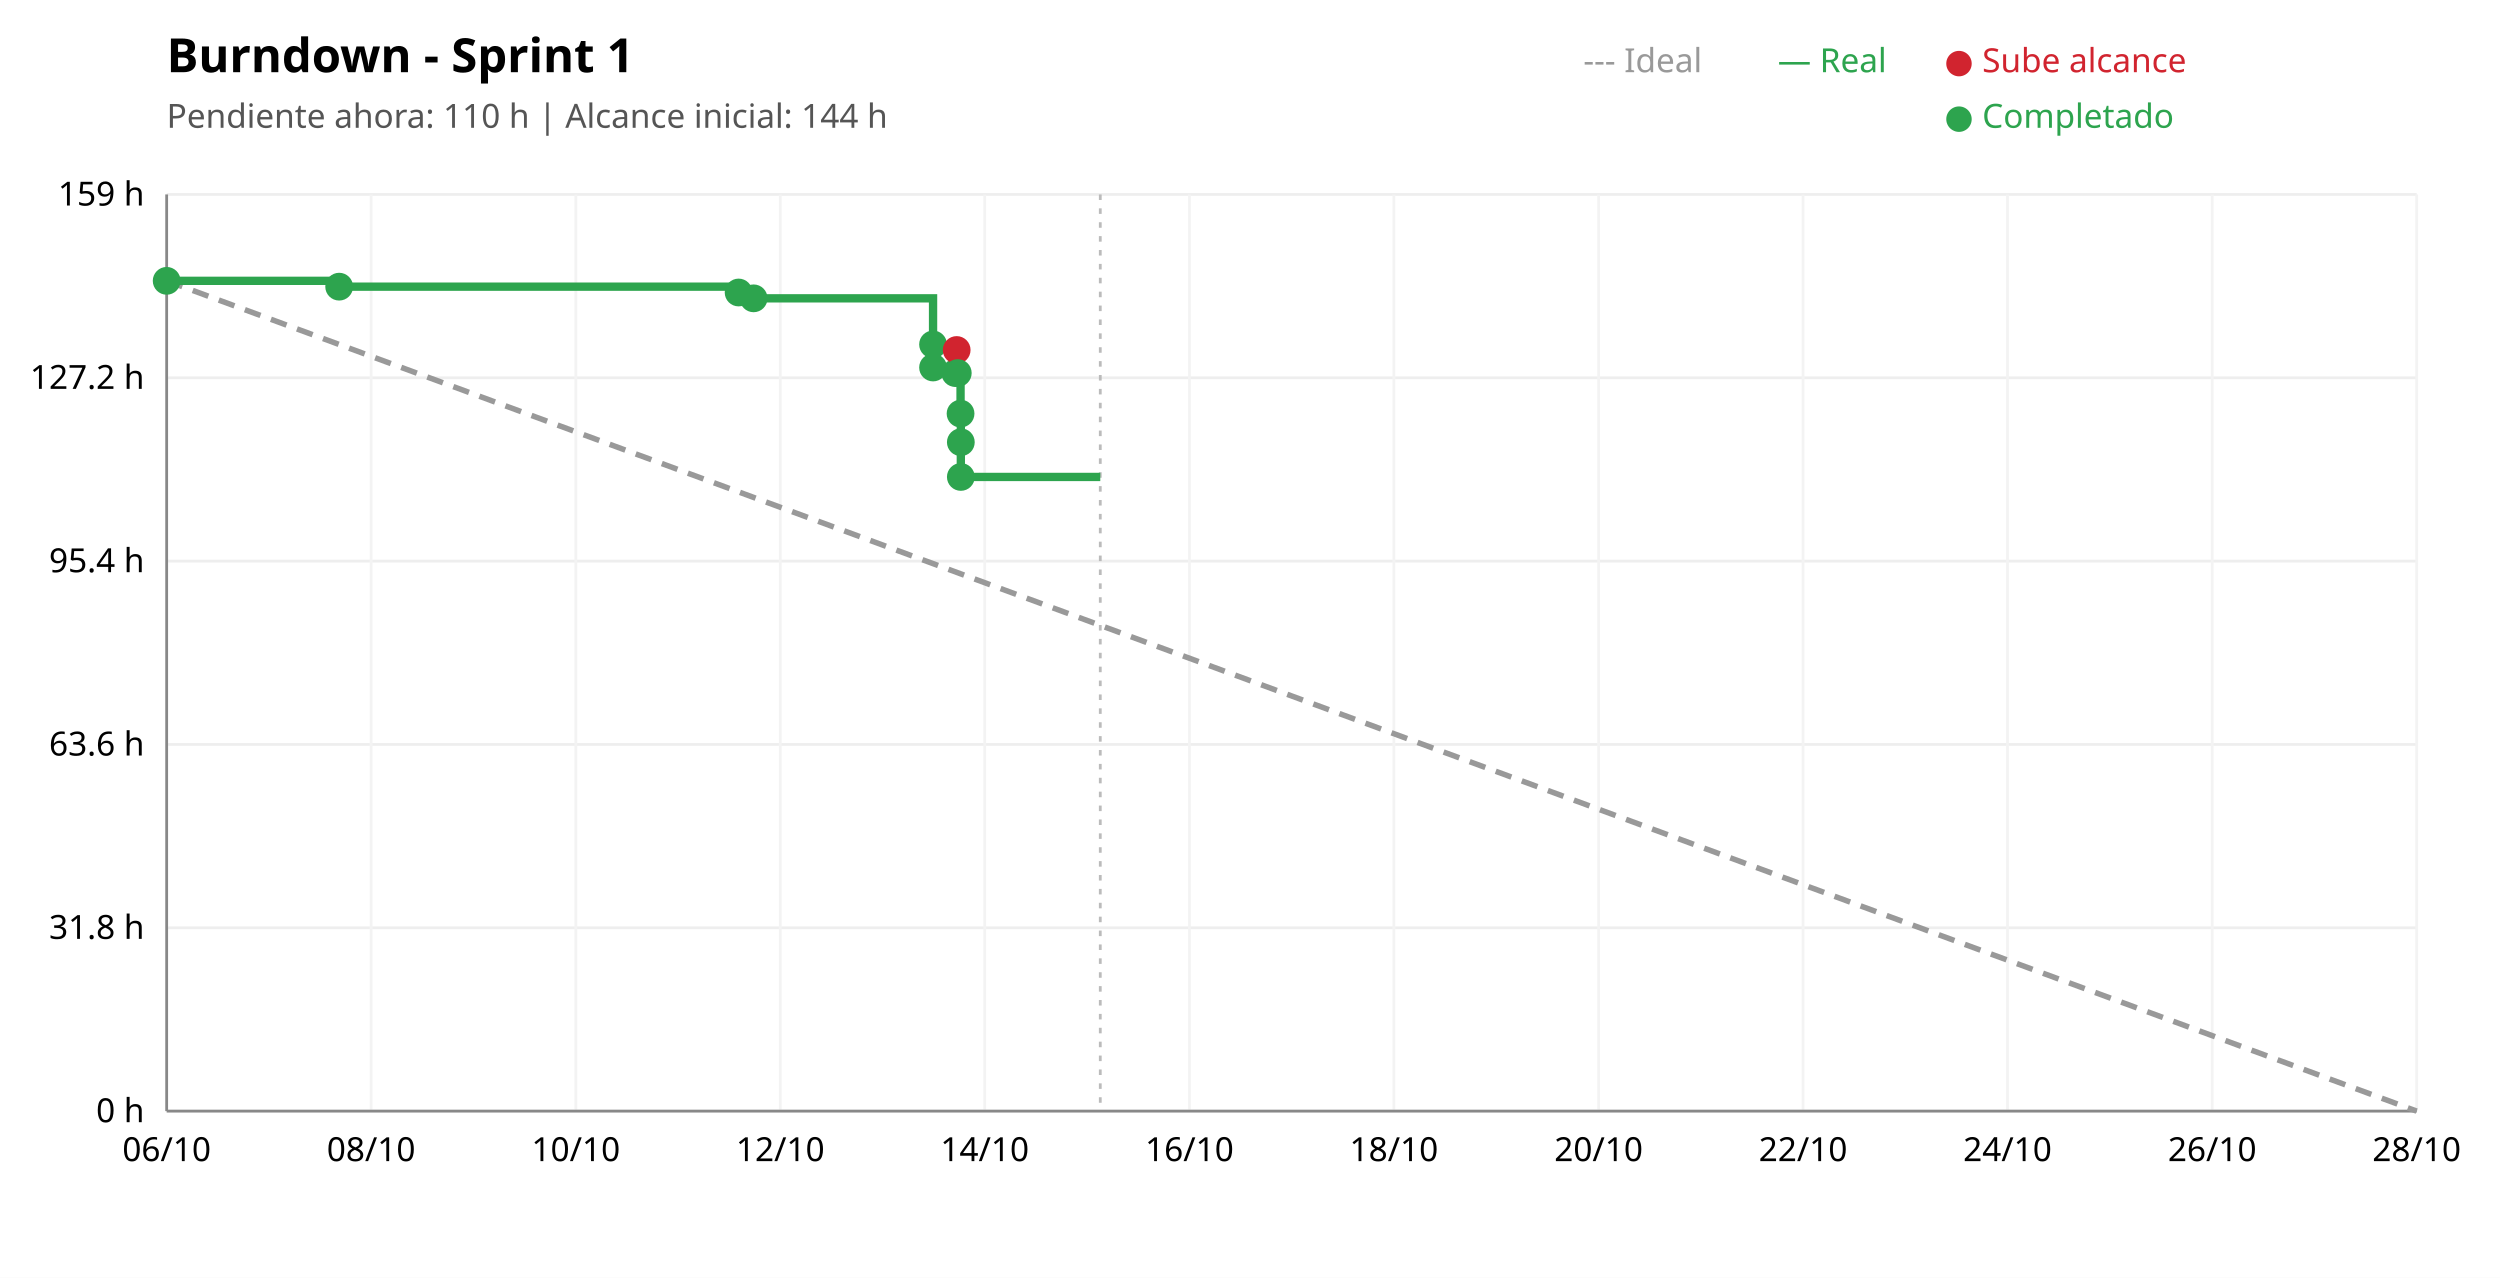
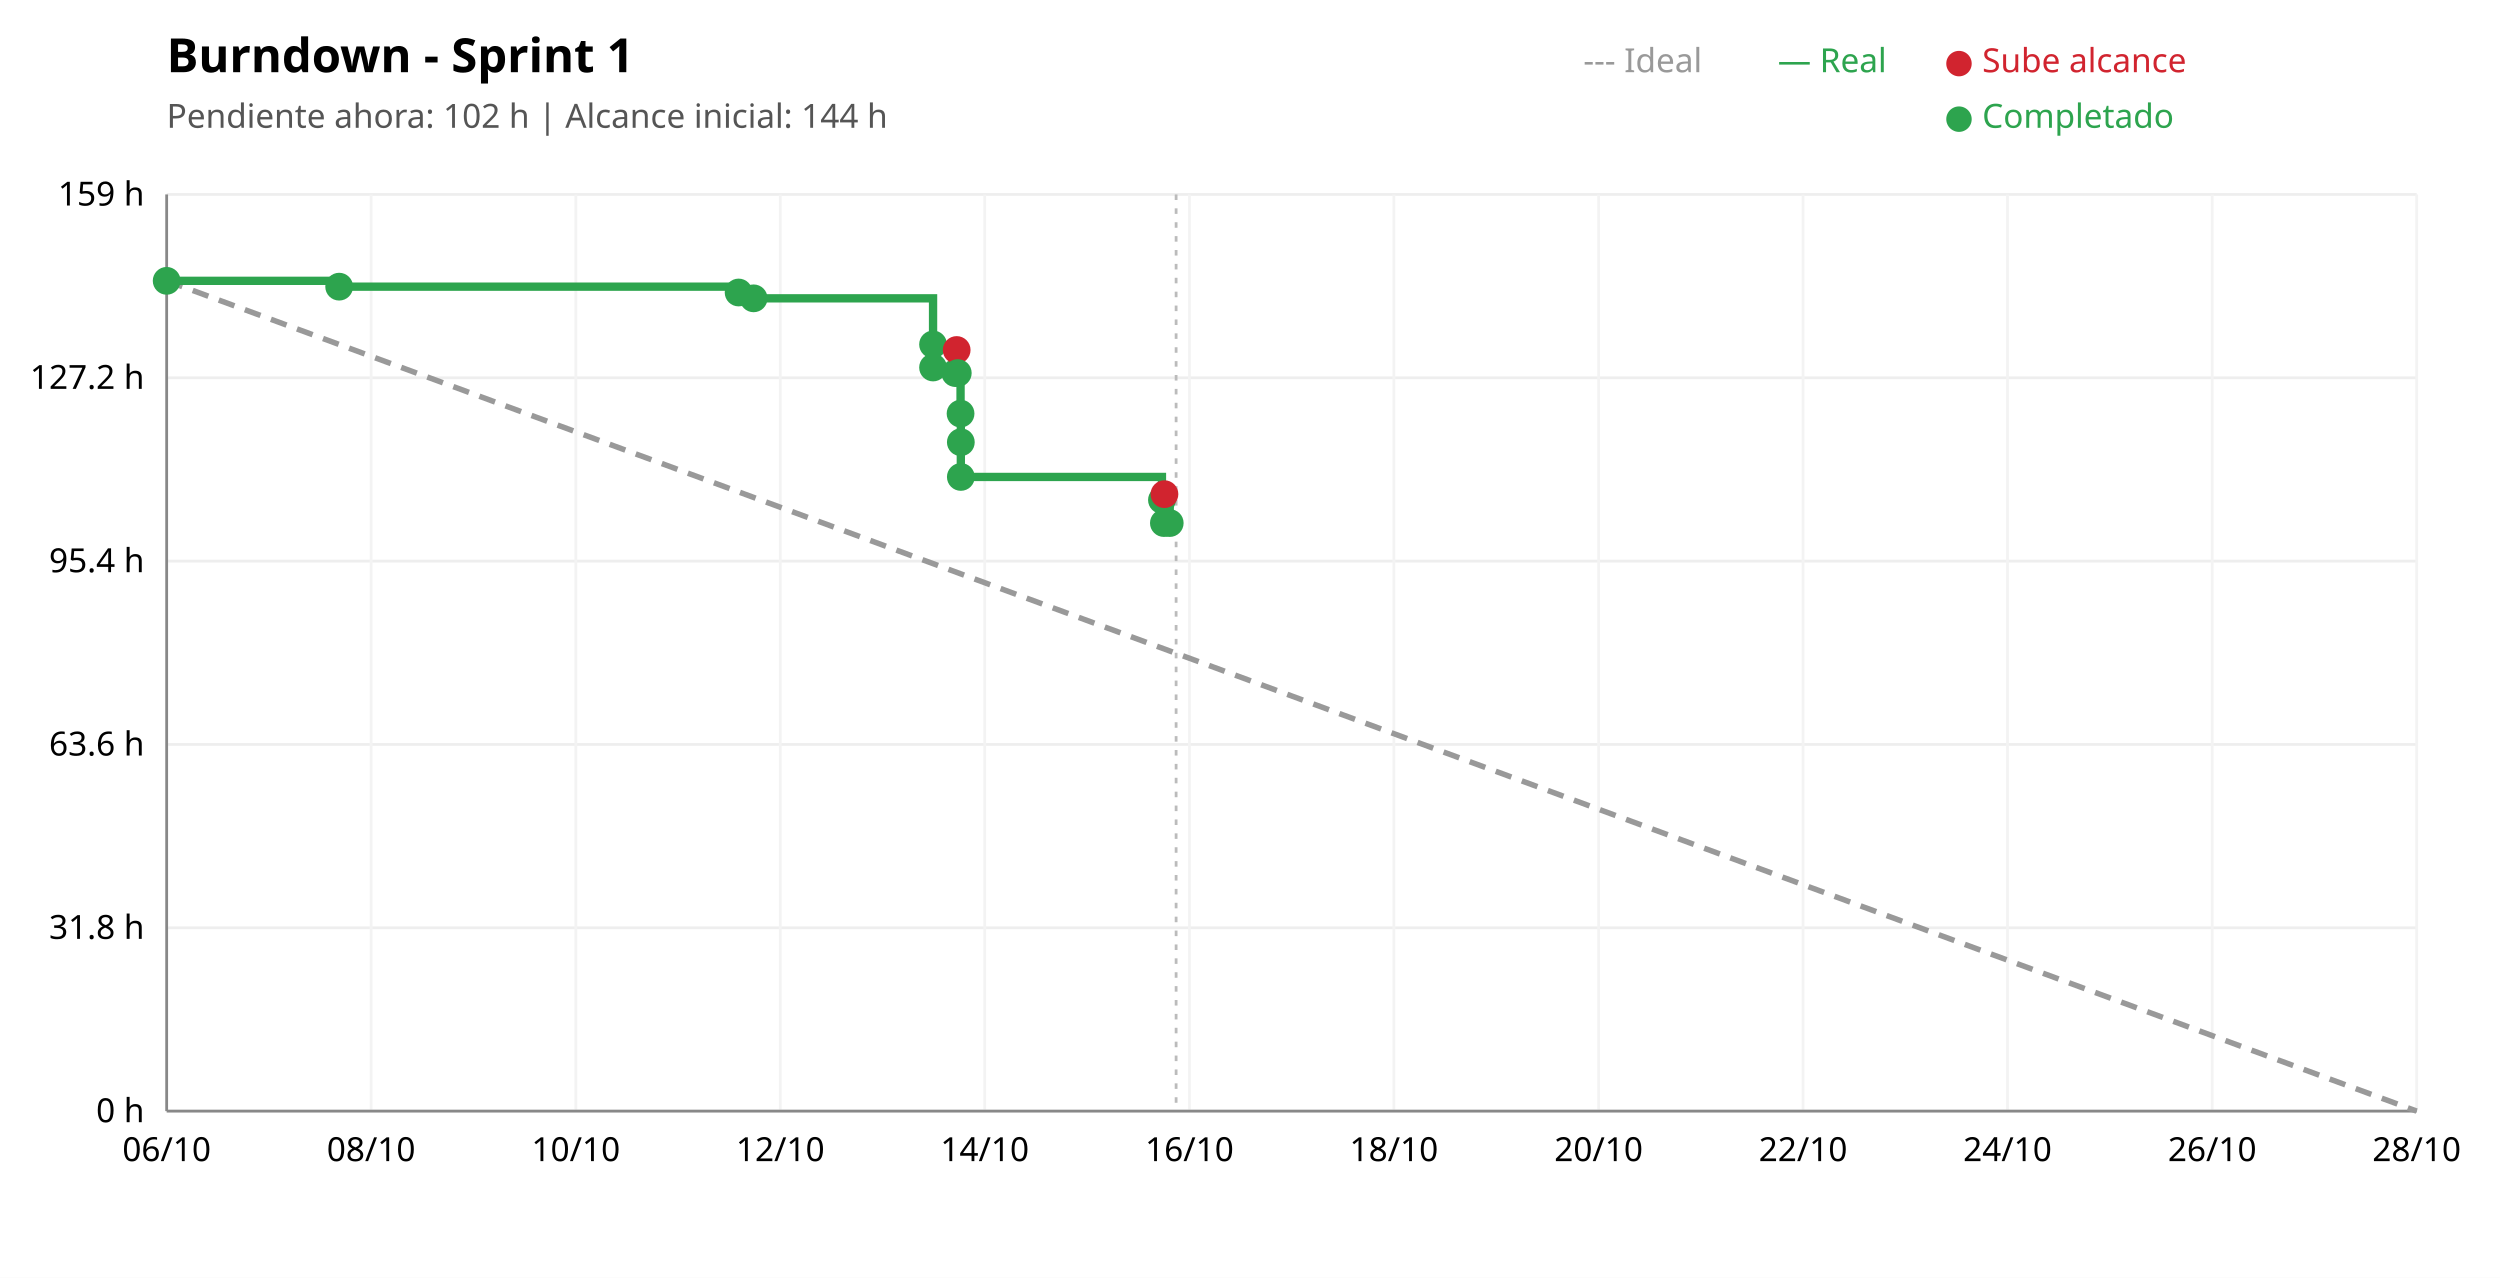
<svg xmlns="http://www.w3.org/2000/svg" width="900" height="460" font-family="sans-serif" font-size="12">
  <rect width="100%" height="100%" fill="white" />
  <text x="60" y="26" font-size="17" font-weight="bold">Burndown - Sprint 1</text>
-   <text x="60" y="46" fill="#555">Pendiente ahora: 110 h  |  Alcance inicial: 144 h</text>
+   <text x="60" y="46" fill="#555">Pendiente ahora: 102 h  |  Alcance inicial: 144 h</text>
  <line x1="60" y1="400.0" x2="870" y2="400.0" stroke="#eee" />
  <text x="52" y="404.0" text-anchor="end">0 h</text>
  <line x1="60" y1="334.0" x2="870" y2="334.0" stroke="#eee" />
  <text x="52" y="338.0" text-anchor="end">31.8 h</text>
  <line x1="60" y1="268.0" x2="870" y2="268.0" stroke="#eee" />
  <text x="52" y="272.0" text-anchor="end">63.6 h</text>
  <line x1="60" y1="202.0" x2="870" y2="202.0" stroke="#eee" />
  <text x="52" y="206.0" text-anchor="end">95.4 h</text>
  <line x1="60" y1="136.0" x2="870" y2="136.0" stroke="#eee" />
  <text x="52" y="140.0" text-anchor="end">127.2 h</text>
  <line x1="60" y1="70.0" x2="870" y2="70.0" stroke="#eee" />
  <text x="52" y="74.0" text-anchor="end">159 h</text>
  <line x1="60.0" y1="70" x2="60.0" y2="400" stroke="#f3f3f3" />
  <text x="60.0" y="418" text-anchor="middle">06/10</text>
  <line x1="133.6" y1="70" x2="133.6" y2="400" stroke="#f3f3f3" />
  <text x="133.6" y="418" text-anchor="middle">08/10</text>
  <line x1="207.3" y1="70" x2="207.3" y2="400" stroke="#f3f3f3" />
  <text x="207.3" y="418" text-anchor="middle">10/10</text>
  <line x1="280.9" y1="70" x2="280.9" y2="400" stroke="#f3f3f3" />
  <text x="280.9" y="418" text-anchor="middle">12/10</text>
  <line x1="354.5" y1="70" x2="354.5" y2="400" stroke="#f3f3f3" />
  <text x="354.5" y="418" text-anchor="middle">14/10</text>
  <line x1="428.2" y1="70" x2="428.2" y2="400" stroke="#f3f3f3" />
  <text x="428.2" y="418" text-anchor="middle">16/10</text>
  <line x1="501.8" y1="70" x2="501.8" y2="400" stroke="#f3f3f3" />
  <text x="501.8" y="418" text-anchor="middle">18/10</text>
  <line x1="575.5" y1="70" x2="575.5" y2="400" stroke="#f3f3f3" />
  <text x="575.5" y="418" text-anchor="middle">20/10</text>
  <line x1="649.1" y1="70" x2="649.1" y2="400" stroke="#f3f3f3" />
  <text x="649.1" y="418" text-anchor="middle">22/10</text>
  <line x1="722.7" y1="70" x2="722.7" y2="400" stroke="#f3f3f3" />
  <text x="722.7" y="418" text-anchor="middle">24/10</text>
  <line x1="796.4" y1="70" x2="796.4" y2="400" stroke="#f3f3f3" />
  <text x="796.4" y="418" text-anchor="middle">26/10</text>
  <line x1="870.0" y1="70" x2="870.0" y2="400" stroke="#f3f3f3" />
  <text x="870.0" y="418" text-anchor="middle">28/10</text>
  <line x1="60" y1="400" x2="870" y2="400" stroke="#888" />
  <line x1="60" y1="70" x2="60" y2="400" stroke="#888" />
-   <line x1="396.1" y1="70" x2="396.1" y2="400" stroke="#bbb" stroke-dasharray="2 3" />
+   <line x1="423.4" y1="70" x2="423.4" y2="400" stroke="#bbb" stroke-dasharray="2 3" />
  <polyline points="60.0,101.1 870.0,400.0" fill="none" stroke="#999" stroke-dasharray="6 4" stroke-width="2" />
-   <polyline points="60.0,101.1 122.1,101.1 122.1,103.2 265.9,103.2 265.9,105.3 271.3,105.3 271.3,107.4 335.9,107.4 335.9,124.0 335.9,124.0 335.9,132.3 343.9,132.3 343.9,134.3 344.4,134.3 344.4,126.0 344.8,126.0 344.8,134.3 345.8,134.3 345.8,148.9 345.9,148.9 345.9,159.2 345.9,159.2 345.9,171.7 396.1,171.7" fill="none" stroke="#2da44e" stroke-width="3" />
+   <polyline points="60.0,101.1 122.1,101.1 122.1,103.2 265.9,103.2 265.9,105.3 271.3,105.3 271.3,107.4 335.9,107.4 335.9,124.0 335.9,124.0 335.9,132.3 343.9,132.3 343.9,134.3 344.4,134.3 344.4,126.0 344.8,126.0 344.8,134.3 345.8,134.3 345.8,148.9 345.9,148.9 345.9,159.2 345.9,159.2 345.9,171.7 418.3,171.7 418.3,180.0 419.0,180.0 419.0,188.3 419.2,188.3 419.2,177.9 421.1,177.9 421.1,188.3 423.4,188.3" fill="none" stroke="#2da44e" stroke-width="3" />
  <circle cx="122.1" cy="103.2" r="5" fill="#2da44e" />
  <circle cx="265.9" cy="105.3" r="5" fill="#2da44e" />
  <circle cx="271.3" cy="107.4" r="5" fill="#2da44e" />
  <circle cx="335.9" cy="124.0" r="5" fill="#2da44e" />
  <circle cx="335.9" cy="132.3" r="5" fill="#2da44e" />
  <circle cx="343.9" cy="134.3" r="5" fill="#2da44e" />
  <circle cx="344.4" cy="126.0" r="5" fill="#d1242f" />
  <circle cx="344.8" cy="134.3" r="5" fill="#2da44e" />
  <circle cx="345.8" cy="148.9" r="5" fill="#2da44e" />
  <circle cx="345.9" cy="159.2" r="5" fill="#2da44e" />
  <circle cx="345.9" cy="171.7" r="5" fill="#2da44e" />
+   <circle cx="418.3" cy="180.0" r="5" fill="#2da44e" />
+   <circle cx="419.0" cy="188.3" r="5" fill="#2da44e" />
+   <circle cx="419.2" cy="177.9" r="5" fill="#d1242f" />
+   <circle cx="421.1" cy="188.3" r="5" fill="#2da44e" />
  <circle cx="60.0" cy="101.1" r="5" fill="#2da44e" />
  <text x="570" y="26" fill="#999">--- Ideal</text>
  <text x="640" y="26" fill="#2da44e">— Real</text>
  <text x="700" y="26" fill="#d1242f">● Sube alcance</text>
  <text x="700" y="46" fill="#2da44e">● Completado</text>
</svg>
